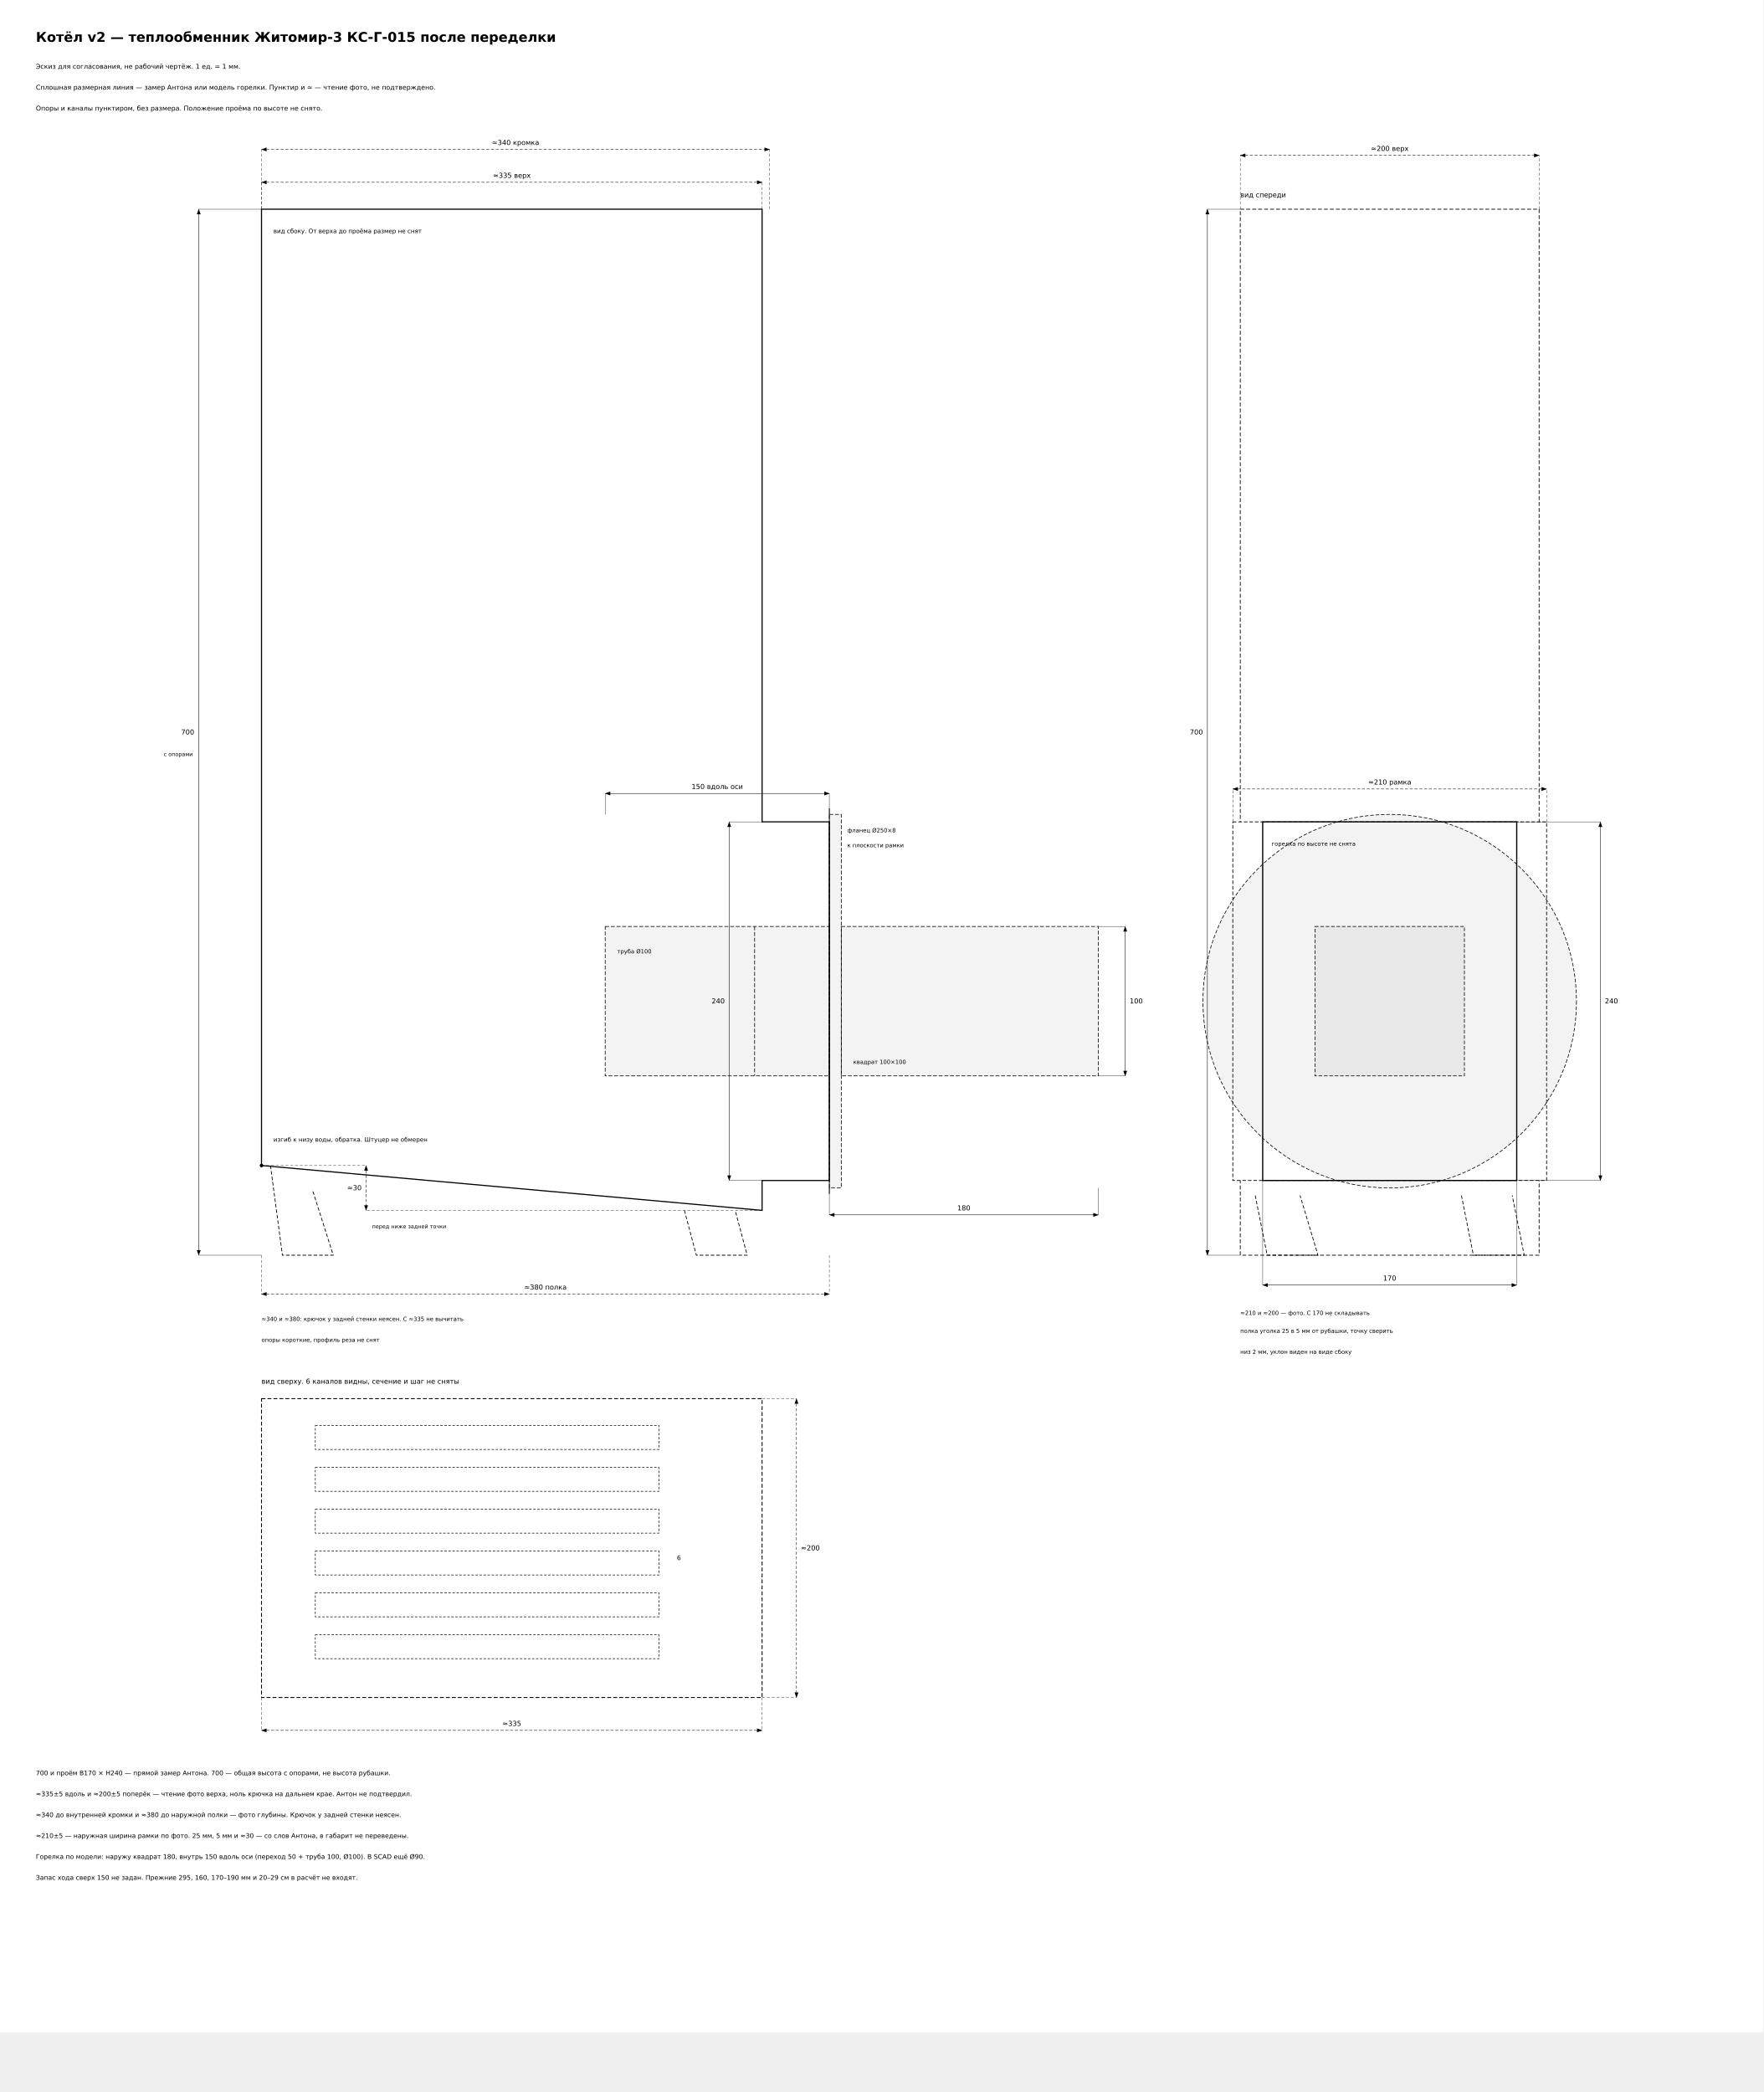
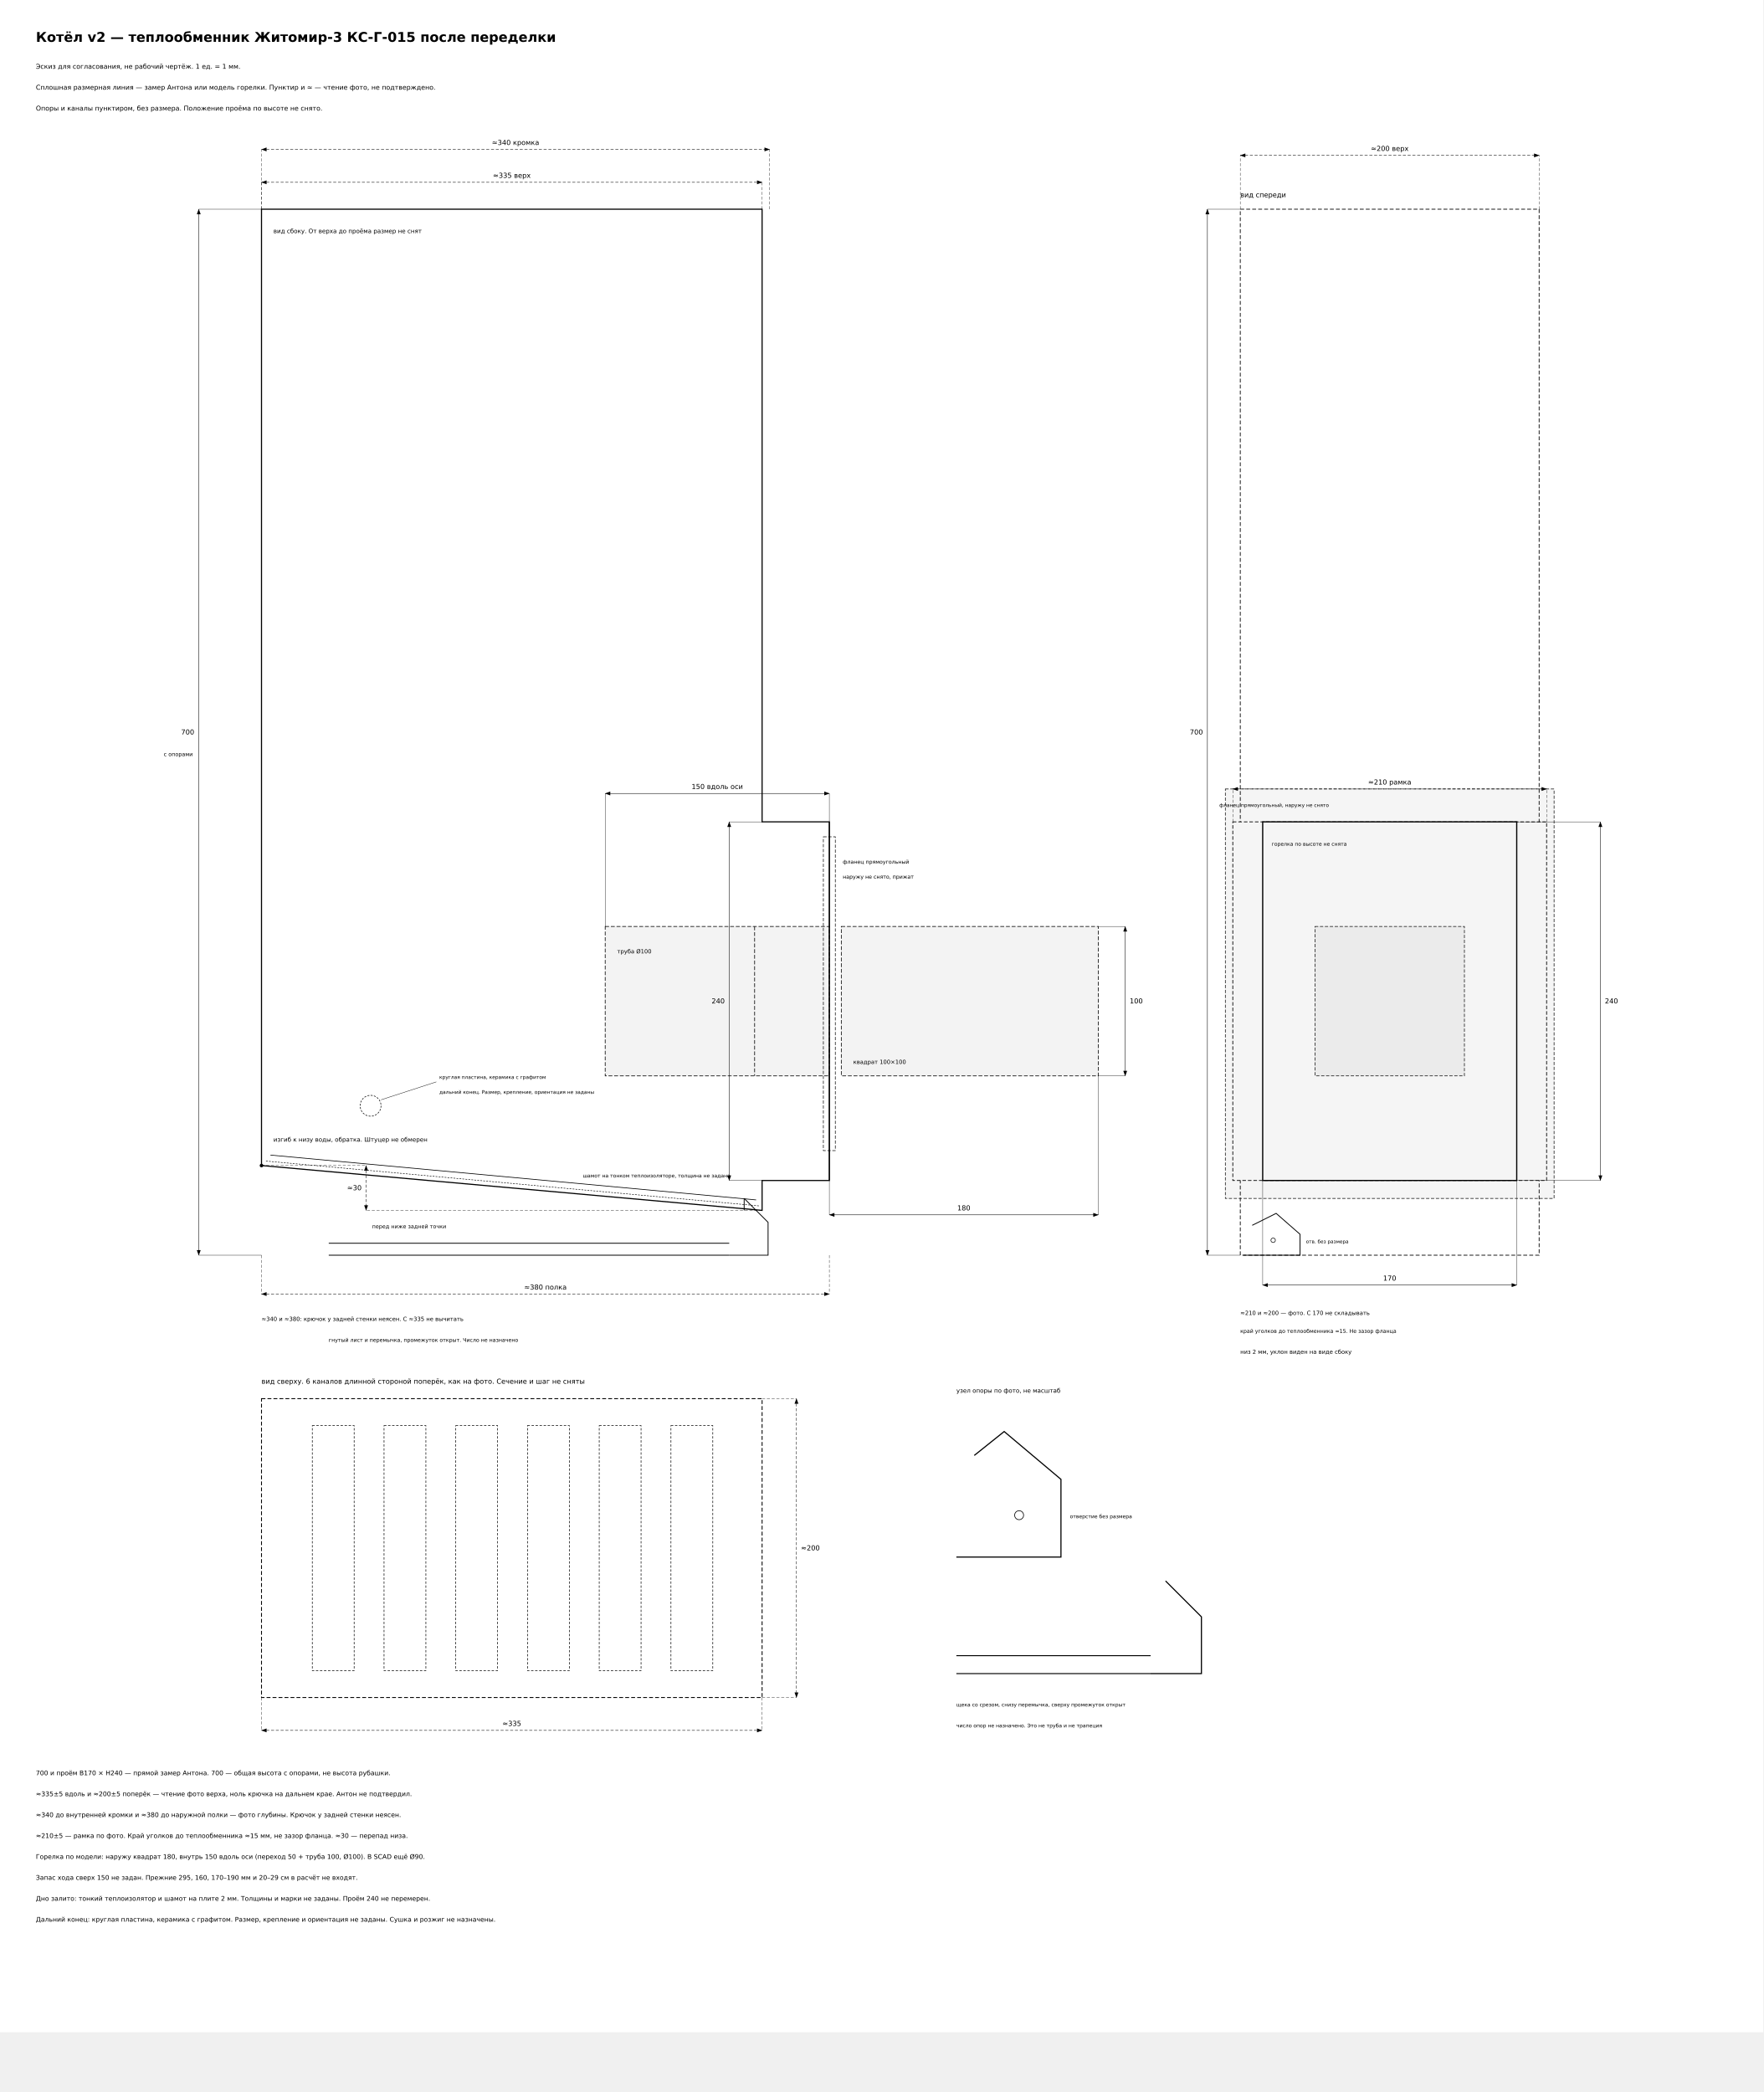
<svg xmlns="http://www.w3.org/2000/svg" width="1180mm" height="1400mm" viewBox="0 0 1180 1400" font-family="Sans, DejaVu Sans, sans-serif">
  <rect width="1180" height="1360" fill="#ffffff" />
  <defs>
    <marker id="arr" markerUnits="userSpaceOnUse" markerWidth="3.6" markerHeight="2.6" refX="3.4" refY="1.3" orient="auto">
      <path d="M0 0 L3.6 1.3 L0 2.6 Z" fill="#000" />
    </marker>
    <marker id="arrs" markerUnits="userSpaceOnUse" markerWidth="3.6" markerHeight="2.6" refX="0.2" refY="1.3" orient="auto">
      <path d="M3.6 0 L0 1.3 L3.6 2.6 Z" fill="#000" />
    </marker>
  </defs>
  <text x="24" y="28" font-size="9" font-weight="700">Котёл v2 — теплообменник Житомир-3 КС-Г-015 после переделки</text>
  <text x="24" y="46" font-size="4.4">Эскиз для согласования, не рабочий чертёж. 1 ед. = 1 мм.</text>
  <text x="24" y="60" font-size="4.4">Сплошная размерная линия — замер Антона или модель горелки. Пунктир и ≈ — чтение фото, не подтверждено.</text>
  <text x="24" y="74" font-size="4.4">Опоры и каналы пунктиром, без размера. Положение проёма по высоте не снято.</text>
  <g transform="translate(0,32)">
    <g fill="#000" fill-opacity="0.05" stroke="#000" stroke-width="0.45" stroke-dasharray="2.6 1.2">
-       <rect x="555" y="513" width="8" height="250" />
      <rect x="563" y="588" width="172" height="100" />
      <rect x="405" y="588" width="150" height="100" />
      <line x1="505" y1="588" x2="505" y2="688" />
    </g>
-     <line x1="555" y1="509" x2="555" y2="767" stroke="#000" stroke-width="0.5" />
+     <rect x="551" y="528" width="8" height="210" fill="none" stroke="#000" stroke-width="0.4" stroke-dasharray="2.2 1.1" />
+     <line x1="555" y1="518" x2="555" y2="758" stroke="#000" stroke-width="0.5" />
    <path fill="none" stroke="#000" stroke-width="0.75" d="M 175 108 H 510 V 518 H 555 V 758 H 510 V 778 L 175 748 Z" />
    <circle cx="175" cy="748" r="1.2" fill="#000" />
    <text x="183" y="732" font-size="4">изгиб к низу воды, обратка. Штуцер не обмерен</text>
    <text x="183" y="124" font-size="4">вид сбоку. От верха до проёма размер не снят</text>
-     <text x="567" y="525" font-size="3.8">фланец Ø250×8</text>
-     <text x="567" y="535" font-size="3.8">к плоскости рамки</text>
+     <text x="564" y="546" font-size="3.5">фланец прямоугольный</text>
+     <text x="564" y="556" font-size="3.5">наружу не снято, прижат</text>
    <text x="413" y="606" font-size="3.8">труба Ø100</text>
    <text x="571" y="680" font-size="3.8">квадрат 100×100</text>
-     <g fill="none" stroke="#000" stroke-width="0.5" stroke-dasharray="2.4 1.3">
-       <path d="M 181 748 L 189 808 H 223 L 209 764" />
-       <path d="M 458 778 L 466 808 H 500 L 492 778" />
-     </g>
-     <text x="175" y="866" font-size="3.8">опоры короткие, профиль реза не снят</text>
+     <g fill="none" stroke="#000" stroke-width="0.55">
+       <line x1="220" y1="800" x2="488" y2="800" />
+       <line x1="220" y1="808" x2="488" y2="808" />
+       <polyline points="488,808 514,808 514,786 498,770" />
+       <line x1="498" y1="770" x2="498" y2="778" />
+     </g>
+     <text x="220" y="866" font-size="3.5">гнутый лист и перемычка, промежуток открыт. Число не назначено</text>
+     <line x1="178" y1="745" x2="508" y2="775" stroke="#000" stroke-width="0.35" stroke-dasharray="1.2 0.8" />
+     <line x1="181" y1="741" x2="506" y2="771" stroke="#000" stroke-width="0.45" />
+     <text x="390" y="756" font-size="3.4">шамот на тонком теплоизоляторе, толщина не задана</text>
+     <circle cx="248" cy="708" r="7" fill="none" stroke="#000" stroke-width="0.4" stroke-dasharray="1.3 0.9" />
+     <line x1="255" y1="704" x2="292" y2="692" stroke="#000" stroke-width="0.25" />
+     <text x="294" y="690" font-size="3.3">круглая пластина, керамика с графитом</text>
+     <text x="294" y="700" font-size="3.3">дальний конец. Размер, крепление, ориентация не заданы</text>
    <g fill="none" stroke="#000" stroke-width="0.3" marker-start="url(#arrs)" marker-end="url(#arr)">
      <line x1="133" y1="108" x2="133" y2="808" />
    </g>
    <g fill="none" stroke="#000" stroke-width="0.22">
      <line x1="133" y1="108" x2="175" y2="108" />
      <line x1="133" y1="808" x2="175" y2="808" />
    </g>
    <text x="130" y="459.5" font-size="4.6" text-anchor="end">700</text>
    <text x="129" y="474.0" font-size="3.6" text-anchor="end">с опорами</text>
    <g fill="none" stroke="#000" stroke-width="0.3" marker-start="url(#arrs)" marker-end="url(#arr)">
      <line x1="488" y1="518" x2="488" y2="758" />
    </g>
    <g fill="none" stroke="#000" stroke-width="0.22">
      <line x1="488" y1="518" x2="510" y2="518" />
      <line x1="488" y1="758" x2="510" y2="758" />
    </g>
    <text x="485" y="639.5" font-size="4.6" text-anchor="end">240</text>
    <g fill="none" stroke="#000" stroke-width="0.3" marker-start="url(#arrs)" marker-end="url(#arr)">
      <line x1="405" y1="499" x2="555" y2="499" />
    </g>
    <g fill="none" stroke="#000" stroke-width="0.22">
-       <line x1="405" y1="513" x2="405" y2="499" />
-       <line x1="555" y1="513" x2="555" y2="499" />
+       <line x1="405" y1="588" x2="405" y2="499" />
+       <line x1="555" y1="588" x2="555" y2="499" />
    </g>
    <text x="480.0" y="496" font-size="4.6" text-anchor="middle">150 вдоль оси</text>
    <g fill="none" stroke="#000" stroke-width="0.3" marker-start="url(#arrs)" marker-end="url(#arr)">
      <line x1="555" y1="781" x2="735" y2="781" />
    </g>
    <g fill="none" stroke="#000" stroke-width="0.22">
-       <line x1="555" y1="763" x2="555" y2="781" />
-       <line x1="735" y1="763" x2="735" y2="781" />
+       <line x1="555" y1="688" x2="555" y2="781" />
+       <line x1="735" y1="688" x2="735" y2="781" />
    </g>
    <text x="645.0" y="778" font-size="4.6" text-anchor="middle">180</text>
    <g fill="none" stroke="#000" stroke-width="0.3" marker-start="url(#arrs)" marker-end="url(#arr)">
      <line x1="753" y1="588" x2="753" y2="688" />
    </g>
    <g fill="none" stroke="#000" stroke-width="0.22">
      <line x1="735" y1="588" x2="753" y2="588" />
      <line x1="735" y1="688" x2="753" y2="688" />
    </g>
    <text x="756" y="639.5" font-size="4.6" text-anchor="start">100</text>
    <g fill="none" stroke="#000" stroke-width="0.3" stroke-dasharray="2 1.2" marker-start="url(#arrs)" marker-end="url(#arr)">
      <line x1="245" y1="748" x2="245" y2="778" />
    </g>
    <text x="242" y="764.5" font-size="4.6" text-anchor="end">≈30</text>
    <line x1="175" y1="748" x2="245" y2="748" stroke="#000" stroke-width="0.22" stroke-dasharray="2 1.2" />
    <line x1="510" y1="778" x2="245" y2="778" stroke="#000" stroke-width="0.22" stroke-dasharray="2 1.2" />
    <text x="249" y="790" font-size="3.6">перед ниже задней точки</text>
    <g fill="none" stroke="#000" stroke-width="0.3" stroke-dasharray="2 1.2" marker-start="url(#arrs)" marker-end="url(#arr)">
      <line x1="175" y1="90" x2="510" y2="90" />
    </g>
    <g fill="none" stroke="#000" stroke-width="0.22" stroke-dasharray="2 1.2">
      <line x1="175" y1="108" x2="175" y2="90" />
      <line x1="510" y1="108" x2="510" y2="90" />
    </g>
    <text x="342.5" y="87" font-size="4.6" text-anchor="middle">≈335 верх</text>
    <g fill="none" stroke="#000" stroke-width="0.3" stroke-dasharray="2 1.2" marker-start="url(#arrs)" marker-end="url(#arr)">
      <line x1="175" y1="68" x2="515" y2="68" />
    </g>
    <g fill="none" stroke="#000" stroke-width="0.22" stroke-dasharray="2 1.2">
      <line x1="175" y1="108" x2="175" y2="68" />
      <line x1="515" y1="108" x2="515" y2="68" />
    </g>
    <text x="345.0" y="65" font-size="4.6" text-anchor="middle">≈340 кромка</text>
    <g fill="none" stroke="#000" stroke-width="0.3" stroke-dasharray="2 1.2" marker-start="url(#arrs)" marker-end="url(#arr)">
      <line x1="175" y1="834" x2="555" y2="834" />
    </g>
    <g fill="none" stroke="#000" stroke-width="0.22" stroke-dasharray="2 1.2">
      <line x1="175" y1="808" x2="175" y2="834" />
      <line x1="555" y1="808" x2="555" y2="834" />
    </g>
    <text x="365.0" y="831" font-size="4.6" text-anchor="middle">≈380 полка</text>
    <text x="175" y="852" font-size="3.8">≈340 и ≈380: крючок у задней стенки неясен. С ≈335 не вычитать</text>
    <text x="830" y="100" font-size="4.6">вид спереди</text>
    <rect x="830" y="108" width="200" height="700" fill="none" stroke="#000" stroke-width="0.5" stroke-dasharray="2.6 1.4" />
    <rect x="825" y="518" width="210" height="240" fill="#fff" stroke="#000" stroke-width="0.5" stroke-dasharray="2.4 1.3" />
    <rect x="845" y="518" width="170" height="240" fill="#fff" stroke="#000" stroke-width="0.8" />
-     <g fill="#000" fill-opacity="0.05" stroke="#000" stroke-width="0.45" stroke-dasharray="2.4 1.2">
-       <circle cx="930.0" cy="638.0" r="125" />
+     <g fill="#000" fill-opacity="0.04" stroke="#000" stroke-width="0.4" stroke-dasharray="2.2 1.1">
+       <rect x="820" y="496" width="220" height="274" />
      <rect x="880.0" y="588" width="100" height="100" />
    </g>
-     <text x="851" y="534" font-size="3.8">горелка по высоте не снята</text>
-     <g fill="none" stroke="#000" stroke-width="0.5" stroke-dasharray="2.4 1.3">
-       <path d="M 840 768 L 848 808 H 882 L 870 768" />
-       <path d="M 978 768 L 986 808 H 1020 L 1012 768" />
-     </g>
+     <text x="816" y="508" font-size="3.3">фланец прямоугольный, наружу не снято</text>
+     <text x="851" y="534" font-size="3.4">горелка по высоте не снята</text>
+     <g fill="none" stroke="#000" stroke-width="0.55">
+       <polyline points="832,808 870,808 870,794 854,780 838,788" />
+       <circle cx="852" cy="798" r="1.5" fill="none" stroke="#000" stroke-width="0.4" />
+     </g>
+     <text x="874" y="800" font-size="3.2">отв. без размера</text>
    <text x="830" y="874" font-size="3.8">низ 2 мм, уклон виден на виде сбоку</text>
    <g fill="none" stroke="#000" stroke-width="0.3" marker-start="url(#arrs)" marker-end="url(#arr)">
      <line x1="845" y1="828" x2="1015" y2="828" />
    </g>
    <g fill="none" stroke="#000" stroke-width="0.22">
      <line x1="845" y1="758" x2="845" y2="828" />
      <line x1="1015" y1="758" x2="1015" y2="828" />
    </g>
    <text x="930.0" y="825" font-size="4.6" text-anchor="middle">170</text>
    <g fill="none" stroke="#000" stroke-width="0.3" marker-start="url(#arrs)" marker-end="url(#arr)">
      <line x1="1071.0" y1="518" x2="1071.0" y2="758" />
    </g>
    <g fill="none" stroke="#000" stroke-width="0.22">
      <line x1="1015" y1="518" x2="1071.0" y2="518" />
      <line x1="1015" y1="758" x2="1071.0" y2="758" />
    </g>
    <text x="1074.0" y="639.5" font-size="4.6" text-anchor="start">240</text>
    <g fill="none" stroke="#000" stroke-width="0.3" marker-start="url(#arrs)" marker-end="url(#arr)">
      <line x1="808" y1="108" x2="808" y2="808" />
    </g>
    <g fill="none" stroke="#000" stroke-width="0.22">
      <line x1="808" y1="108" x2="830" y2="108" />
      <line x1="808" y1="808" x2="830" y2="808" />
    </g>
    <text x="805" y="459.5" font-size="4.6" text-anchor="end">700</text>
    <g fill="none" stroke="#000" stroke-width="0.3" stroke-dasharray="2 1.2" marker-start="url(#arrs)" marker-end="url(#arr)">
      <line x1="825" y1="496" x2="1035" y2="496" />
    </g>
    <g fill="none" stroke="#000" stroke-width="0.22" stroke-dasharray="2 1.2">
      <line x1="825" y1="518" x2="825" y2="496" />
      <line x1="1035" y1="518" x2="1035" y2="496" />
    </g>
    <text x="930.0" y="493" font-size="4.6" text-anchor="middle">≈210 рамка</text>
    <g fill="none" stroke="#000" stroke-width="0.3" stroke-dasharray="2 1.2" marker-start="url(#arrs)" marker-end="url(#arr)">
      <line x1="830" y1="72" x2="1030" y2="72" />
    </g>
    <g fill="none" stroke="#000" stroke-width="0.22" stroke-dasharray="2 1.2">
      <line x1="830" y1="108" x2="830" y2="72" />
      <line x1="1030" y1="108" x2="1030" y2="72" />
    </g>
    <text x="930.0" y="69" font-size="4.6" text-anchor="middle">≈200 верх</text>
    <text x="830" y="848" font-size="3.8">≈210 и ≈200 — фото. С 170 не складывать</text>
-     <text x="830" y="860" font-size="3.8">полка уголка 25 в 5 мм от рубашки, точку сверить</text>
-     <text x="175" y="894" font-size="4.6">вид сверху. 6 каналов видны, сечение и шаг не сняты</text>
+     <text x="830" y="860" font-size="3.5">край уголков до теплообменника ≈15. Не зазор фланца</text>
+     <text x="175" y="894" font-size="4.6">вид сверху. 6 каналов длинной стороной поперёк, как на фото. Сечение и шаг не сняты</text>
    <rect x="175" y="904" width="335" height="200" fill="none" stroke="#000" stroke-width="0.6" stroke-dasharray="2.6 1.4" />
-     <rect x="211" y="922" width="230" height="16" fill="none" stroke="#000" stroke-width="0.4" stroke-dasharray="1.6 1.1" />
-     <rect x="211" y="950" width="230" height="16" fill="none" stroke="#000" stroke-width="0.4" stroke-dasharray="1.6 1.1" />
-     <rect x="211" y="978" width="230" height="16" fill="none" stroke="#000" stroke-width="0.4" stroke-dasharray="1.6 1.1" />
-     <rect x="211" y="1006" width="230" height="16" fill="none" stroke="#000" stroke-width="0.4" stroke-dasharray="1.6 1.1" />
-     <rect x="211" y="1034" width="230" height="16" fill="none" stroke="#000" stroke-width="0.4" stroke-dasharray="1.6 1.1" />
-     <rect x="211" y="1062" width="230" height="16" fill="none" stroke="#000" stroke-width="0.4" stroke-dasharray="1.6 1.1" />
-     <text x="453" y="1012" font-size="4.2">6</text>
+     <rect x="209" y="922" width="28" height="164" fill="none" stroke="#000" stroke-width="0.4" stroke-dasharray="1.6 1.1" />
+     <rect x="257" y="922" width="28" height="164" fill="none" stroke="#000" stroke-width="0.4" stroke-dasharray="1.6 1.1" />
+     <rect x="305" y="922" width="28" height="164" fill="none" stroke="#000" stroke-width="0.4" stroke-dasharray="1.6 1.1" />
+     <rect x="353" y="922" width="28" height="164" fill="none" stroke="#000" stroke-width="0.4" stroke-dasharray="1.6 1.1" />
+     <rect x="401" y="922" width="28" height="164" fill="none" stroke="#000" stroke-width="0.4" stroke-dasharray="1.6 1.1" />
+     <rect x="449" y="922" width="28" height="164" fill="none" stroke="#000" stroke-width="0.4" stroke-dasharray="1.6 1.1" />
    <g fill="none" stroke="#000" stroke-width="0.3" stroke-dasharray="2 1.2" marker-start="url(#arrs)" marker-end="url(#arr)">
      <line x1="175" y1="1126" x2="510" y2="1126" />
    </g>
    <g fill="none" stroke="#000" stroke-width="0.22" stroke-dasharray="2 1.2">
      <line x1="175" y1="1104" x2="175" y2="1126" />
      <line x1="510" y1="1104" x2="510" y2="1126" />
    </g>
    <text x="342.5" y="1123" font-size="4.6" text-anchor="middle">≈335</text>
    <g fill="none" stroke="#000" stroke-width="0.3" stroke-dasharray="2 1.2" marker-start="url(#arrs)" marker-end="url(#arr)">
      <line x1="533" y1="904" x2="533" y2="1104" />
    </g>
    <g fill="none" stroke="#000" stroke-width="0.22" stroke-dasharray="2 1.2">
      <line x1="510" y1="904" x2="533" y2="904" />
      <line x1="510" y1="1104" x2="533" y2="1104" />
    </g>
    <text x="536" y="1005.5" font-size="4.6" text-anchor="start">≈200</text>
+     <text x="640" y="900" font-size="4">узел опоры по фото, не масштаб</text>
+     <polyline points="640,1010 710,1010 710,958 672,926 652,942" fill="none" stroke="#000" stroke-width="0.75" />
+     <circle cx="682" cy="982" r="3" fill="none" stroke="#000" stroke-width="0.45" />
+     <text x="716" y="984" font-size="3.4">отверстие без размера</text>
+     <line x1="640" y1="1076" x2="770" y2="1076" stroke="#000" stroke-width="0.65" />
+     <line x1="640" y1="1088" x2="770" y2="1088" stroke="#000" stroke-width="0.65" />
+     <polyline points="770,1088 804,1088 804,1050 780,1026" fill="none" stroke="#000" stroke-width="0.75" />
+     <text x="640" y="1110" font-size="3.4">щека со срезом, снизу перемычка, сверху промежуток открыт</text>
+     <text x="640" y="1124" font-size="3.4">число опор не назначено. Это не труба и не трапеция</text>
    <text x="24" y="1156" font-size="4.3">700 и проём B170 × H240 — прямой замер Антона. 700 — общая высота с опорами, не высота рубашки.</text>
    <text x="24" y="1170" font-size="4.3">≈335±5 вдоль и ≈200±5 поперёк — чтение фото верха, ноль крючка на дальнем крае. Антон не подтвердил.</text>
    <text x="24" y="1184" font-size="4.3">≈340 до внутренней кромки и ≈380 до наружной полки — фото глубины. Крючок у задней стенки неясен.</text>
-     <text x="24" y="1198" font-size="4.3">≈210±5 — наружная ширина рамки по фото. 25 мм, 5 мм и ≈30 — со слов Антона, в габарит не переведены.</text>
+     <text x="24" y="1198" font-size="4.3">≈210±5 — рамка по фото. Край уголков до теплообменника ≈15 мм, не зазор фланца. ≈30 — перепад низа.</text>
+     <text x="24" y="1240" font-size="4.3">Дно залито: тонкий теплоизолятор и шамот на плите 2 мм. Толщины и марки не заданы. Проём 240 не перемерен.</text>
+     <text x="24" y="1254" font-size="4.3">Дальний конец: круглая пластина, керамика с графитом. Размер, крепление и ориентация не заданы. Сушка и розжиг не назначены.</text>
    <text x="24" y="1212" font-size="4.3">Горелка по модели: наружу квадрат 180, внутрь 150 вдоль оси (переход 50 + труба 100, Ø100). В SCAD ещё Ø90.</text>
    <text x="24" y="1226" font-size="4.3">Запас хода сверх 150 не задан. Прежние 295, 160, 170–190 мм и 20–29 см в расчёт не входят.</text>
  </g>
</svg>
